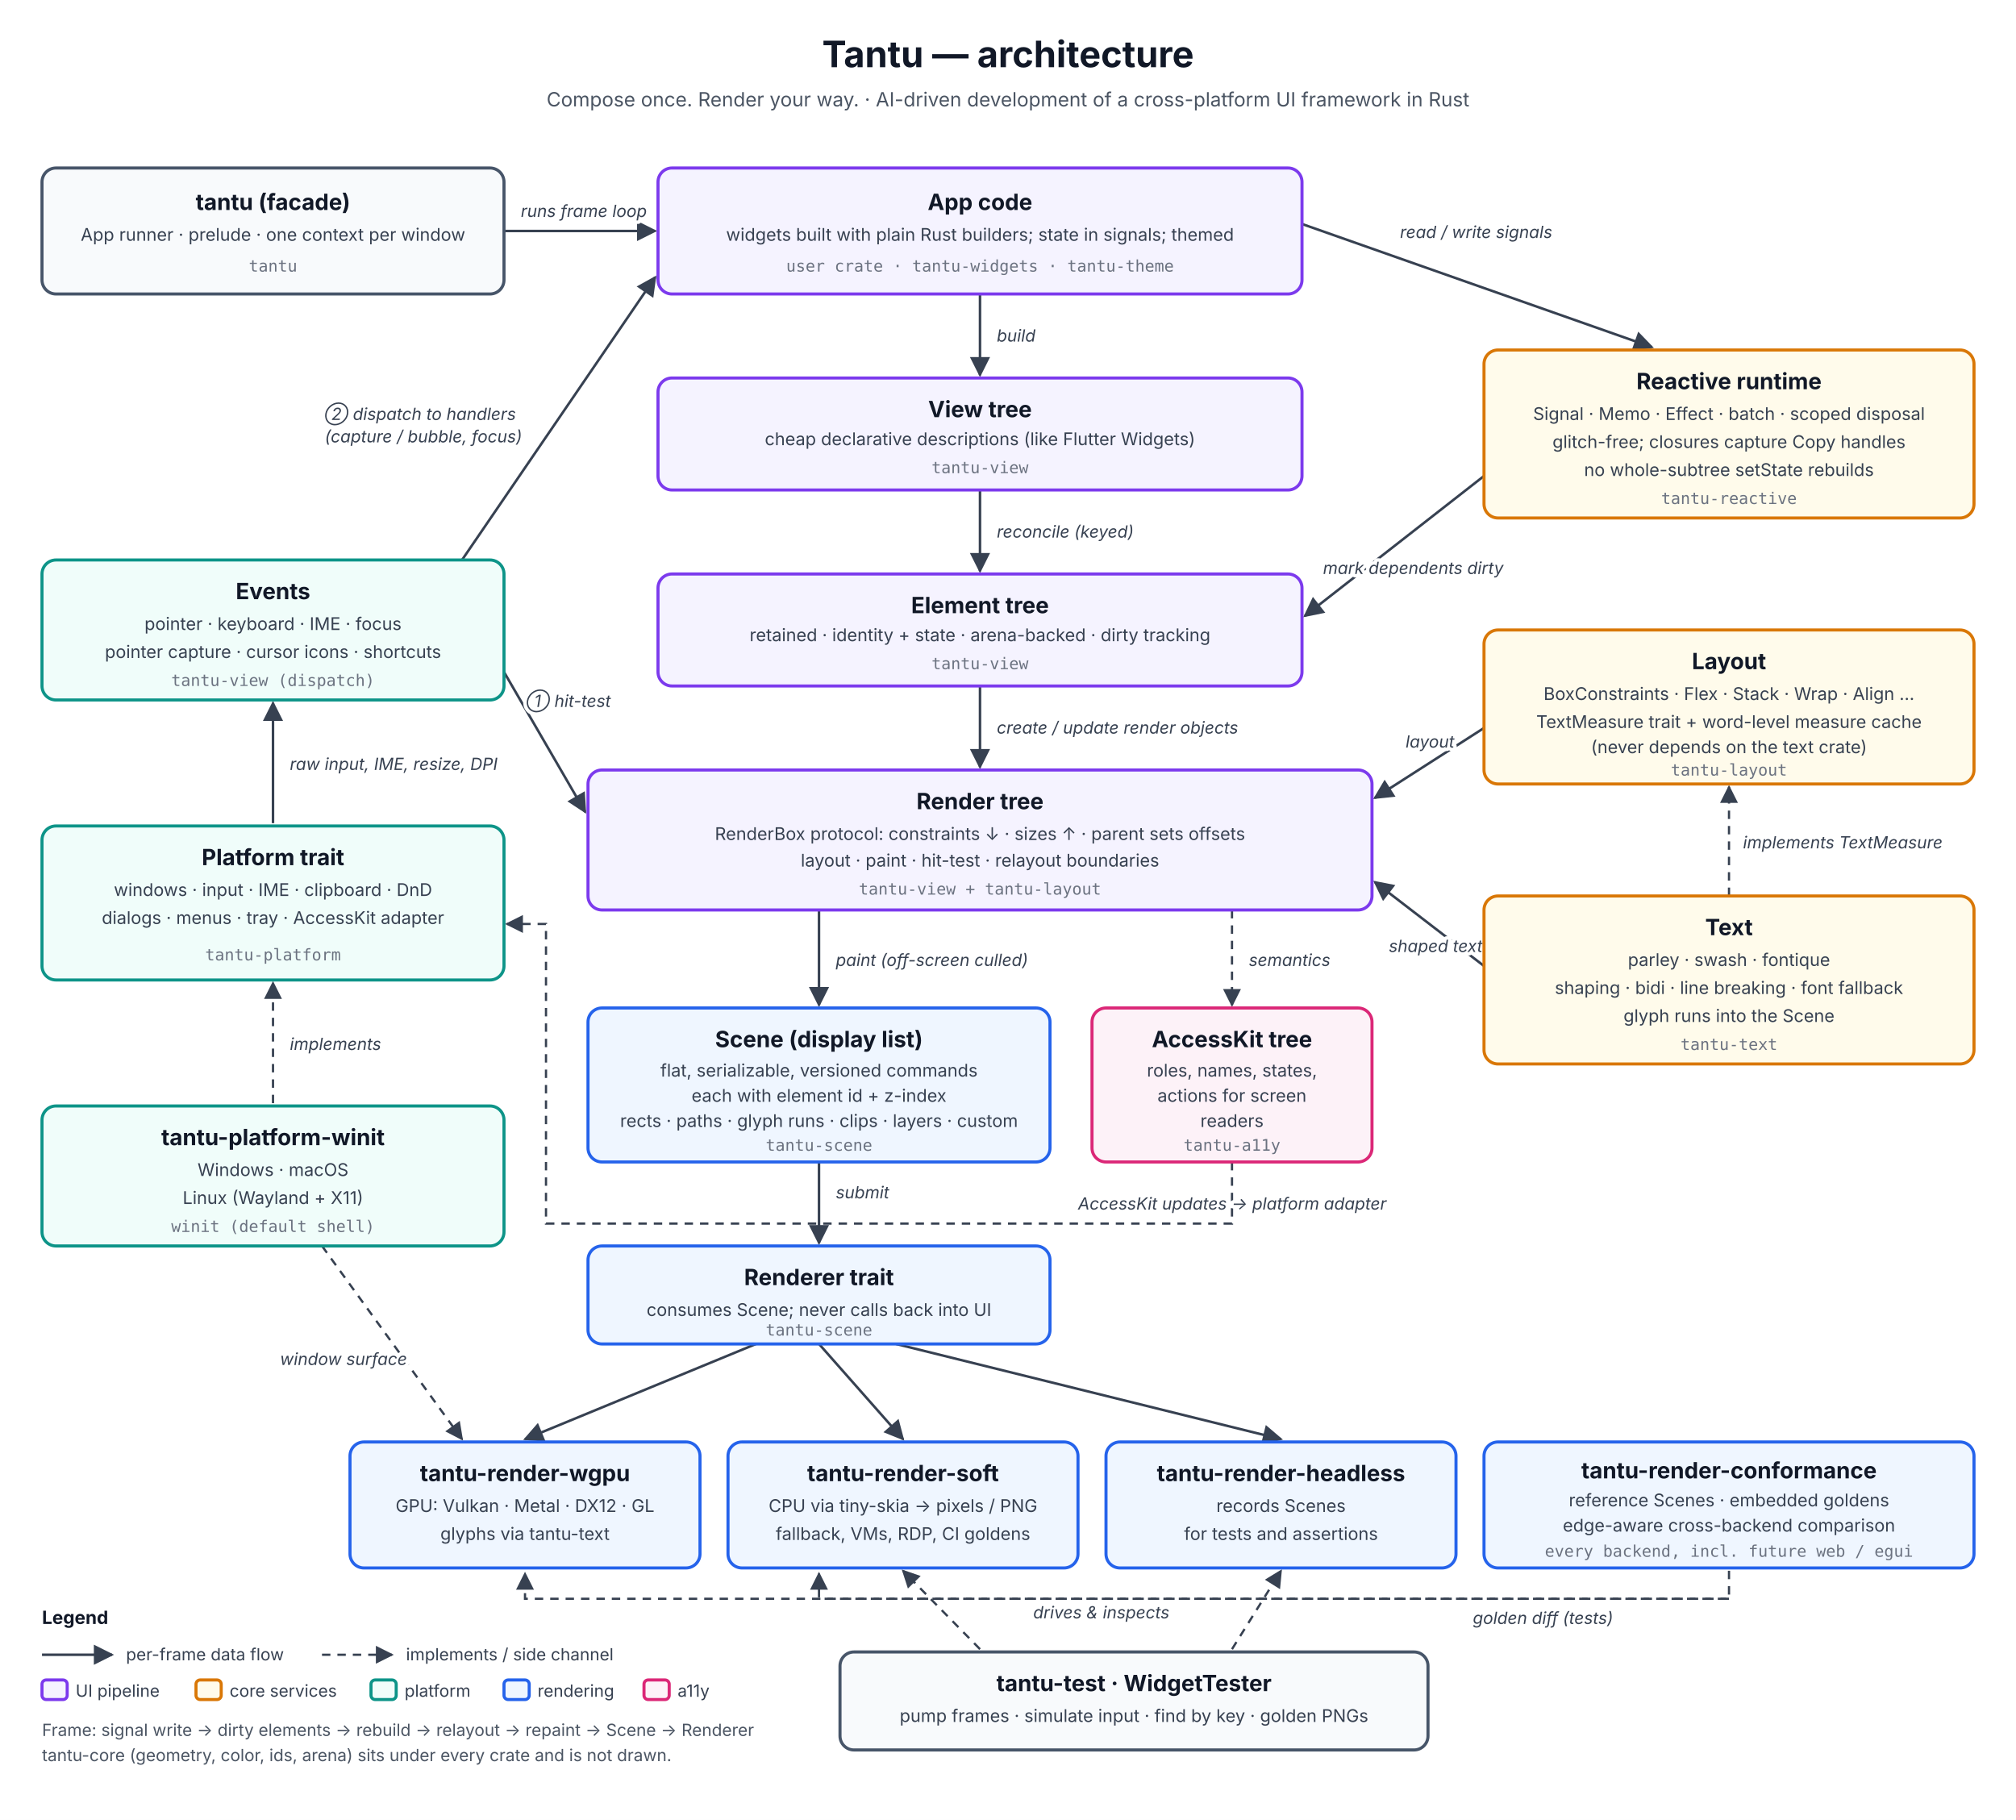
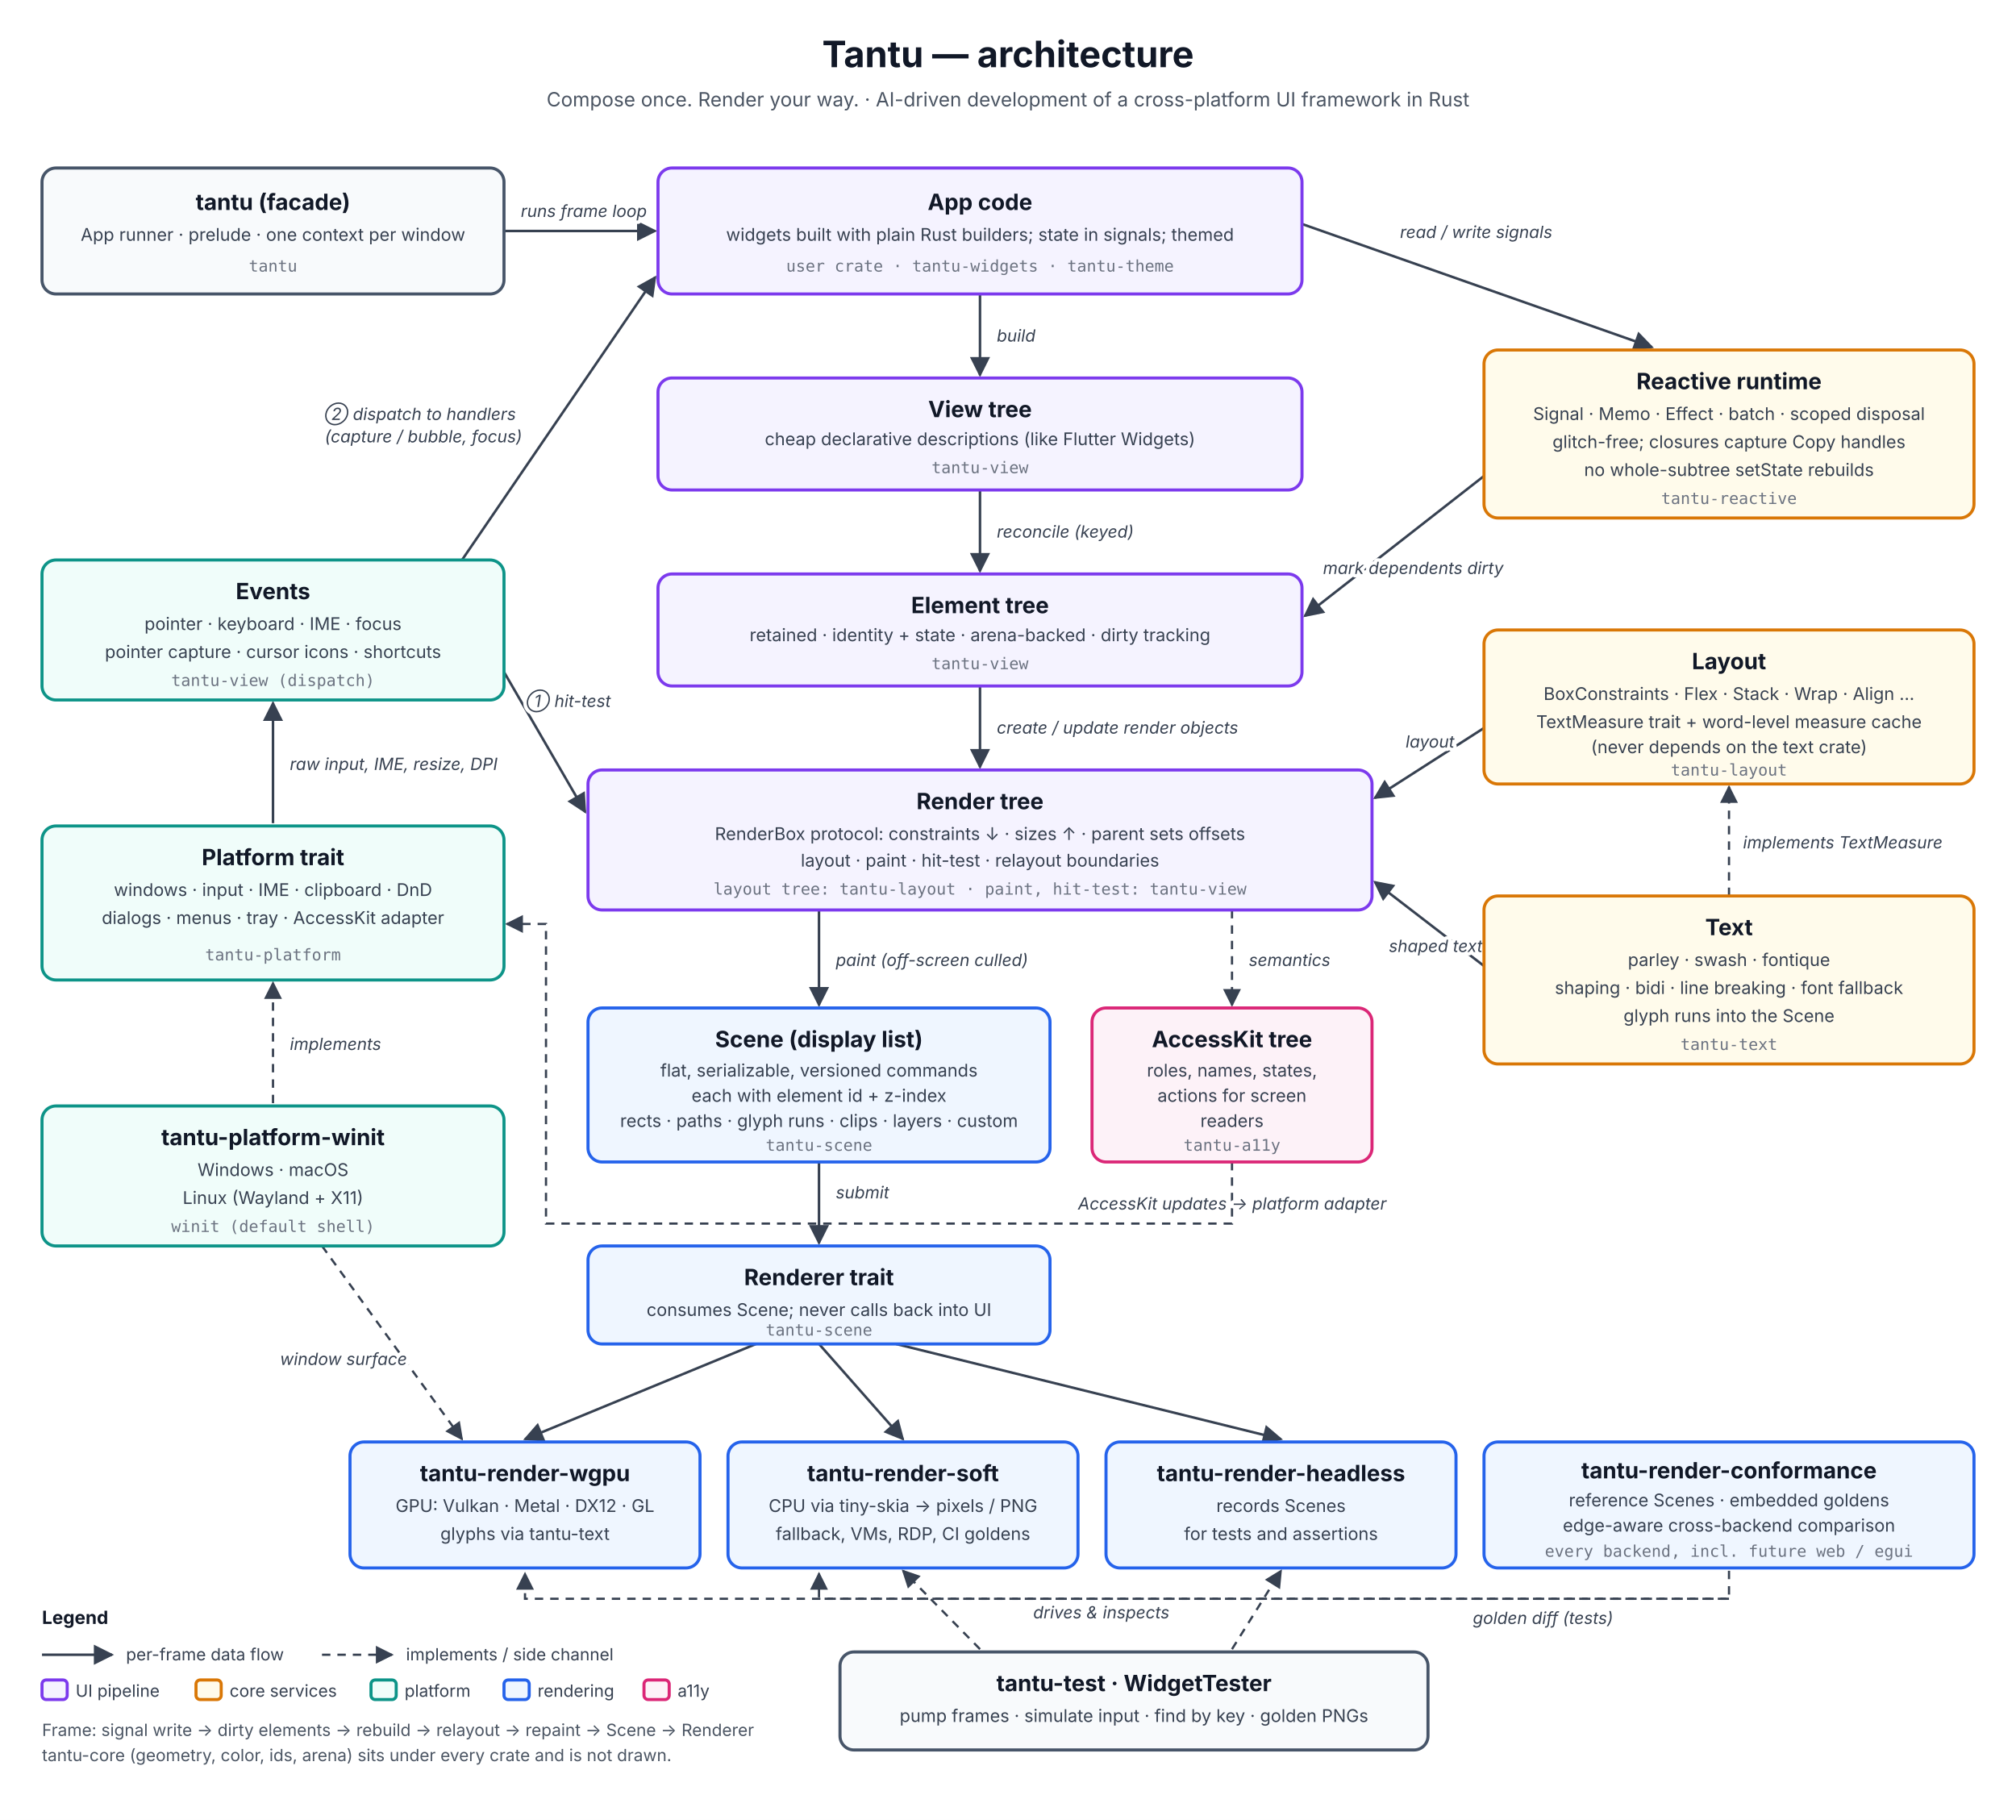
<svg xmlns="http://www.w3.org/2000/svg" width="1440" height="1300" viewBox="0 0 1440 1300" font-family="Inter, 'Segoe UI', Helvetica, Arial, sans-serif">
  <defs>
    <marker id="arrow" viewBox="0 0 10 10" refX="9" refY="5" markerWidth="8" markerHeight="8" orient="auto-start-reverse">
      <path d="M0,0 L10,5 L0,10 z" fill="#374151" />
    </marker>
    <style>
      .t  { font-size: 16px; font-weight: 700; fill: #111827; text-anchor: middle; }
      .b  { font-size: 12.5px; fill: #374151; text-anchor: middle; }
      .c  { font-size: 11.5px; fill: #6b7280; text-anchor: middle; font-family: 'JetBrains Mono', Consolas, monospace; }
      .lbl { font-size: 12px; font-style: italic; fill: #374151; paint-order: stroke; stroke: #ffffff; stroke-width: 5px; stroke-linejoin: round; }
      .edge { stroke: #374151; stroke-width: 1.8; fill: none; marker-end: url(#arrow); }
      .side { stroke: #374151; stroke-width: 1.6; fill: none; stroke-dasharray: 6 5; marker-end: url(#arrow); }
      .pipe { fill: #f5f3ff; stroke: #7c3aed; stroke-width: 2.2; }
      .svc  { fill: #fffbeb; stroke: #d97706; stroke-width: 2.2; }
      .plat { fill: #f0fdfa; stroke: #0d9488; stroke-width: 2.2; }
      .rend { fill: #eff6ff; stroke: #2563eb; stroke-width: 2.2; }
      .a11y { fill: #fdf2f8; stroke: #db2777; stroke-width: 2.2; }
      .tool { fill: #f8fafc; stroke: #475569; stroke-width: 2.2; }
    </style>
  </defs>
  <rect width="1440" height="1300" fill="#ffffff" />
  <text x="720" y="48" style="font-size:26px;font-weight:700;fill:#111827;text-anchor:middle">Tantu — architecture</text>
  <text x="720" y="76" style="font-size:14px;fill:#4b5563;text-anchor:middle">Compose once. Render your way. · AI-driven development of a cross-platform UI framework in Rust</text>
  <path class="edge" d="M700,210 L700,268" />
  <text class="lbl" x="712" y="244">build</text>
  <path class="edge" d="M700,350 L700,408" />
  <text class="lbl" x="712" y="384">reconcile (keyed)</text>
  <path class="edge" d="M700,490 L700,548" />
  <text class="lbl" x="712" y="524">create / update render objects</text>
  <path class="edge" d="M585,650 L585,718" />
  <text class="lbl" x="597" y="690">paint (off-screen culled)</text>
  <path class="side" d="M880,650 L880,718" />
  <text class="lbl" x="892" y="690">semantics</text>
  <path class="edge" d="M585,830 L585,888" />
  <text class="lbl" x="597" y="856">submit</text>
  <path class="edge" d="M540,960 L375,1028" />
  <path class="edge" d="M585,960 L645,1028" />
  <path class="edge" d="M640,960 L915,1028" />
  <path class="edge" d="M360,165 L468,165" />
  <text class="lbl" x="372" y="155">runs frame loop</text>
  <path class="edge" d="M930,160 L1180,248" />
  <text class="lbl" x="1000" y="170">read / write signals</text>
  <path class="edge" d="M1060,340 L932,440" />
  <text class="lbl" x="945" y="410">mark dependents dirty</text>
  <path class="edge" d="M1060,520 L982,570" />
  <text class="lbl" x="1004" y="534">layout</text>
  <path class="edge" d="M1060,690 L982,630" />
  <text class="lbl" x="992" y="680">shaped text</text>
  <path class="side" d="M1235,640 L1235,562" />
  <text class="lbl" x="1245" y="606">implements TextMeasure</text>
  <path class="edge" d="M360,480 L418,580" />
  <text class="lbl" x="376" y="505">① hit-test</text>
  <path class="edge" d="M330,400 L468,198" />
  <text class="lbl" x="232" y="300">② dispatch to handlers</text>
  <text class="lbl" x="232" y="316">(capture / bubble, focus)</text>
  <path class="edge" d="M195,588 L195,502" />
  <text class="lbl" x="207" y="550">raw input, IME, resize, DPI</text>
  <path class="side" d="M195,788 L195,702" />
  <text class="lbl" x="207" y="750">implements</text>
  <path class="side" d="M230,890 L330,1028" />
  <text class="lbl" x="200" y="975">window surface</text>
  <path class="side" d="M880,830 L880,874 L390,874 L390,660 L362,660" />
  <text class="lbl" x="770" y="864">AccessKit updates → platform adapter</text>
  <path class="side" d="M700,1178 L645,1122" />
  <path class="side" d="M880,1178 L915,1122" />
  <text class="lbl" x="738" y="1156">drives &amp; inspects</text>
  <path class="side" d="M1235,1122 L1235,1142 L585,1142 L585,1124" />
  <path class="side" d="M1235,1142 L375,1142 L375,1124" />
  <text class="lbl" x="1052" y="1160">golden diff (tests)</text>
  <rect class="tool" x="30" y="120" width="330" height="90" rx="10" />
  <text class="t" x="195" y="150">tantu (facade)</text>
  <text class="b" x="195" y="172">App runner · prelude · one context per window</text>
  <text class="c" x="195" y="194">tantu</text>
  <rect class="pipe" x="470" y="120" width="460" height="90" rx="10" />
  <text class="t" x="700" y="150">App code</text>
  <text class="b" x="700" y="172">widgets built with plain Rust builders; state in signals; themed</text>
  <text class="c" x="700" y="194">user crate · tantu-widgets · tantu-theme</text>
  <rect class="pipe" x="470" y="270" width="460" height="80" rx="10" />
  <text class="t" x="700" y="298">View tree</text>
  <text class="b" x="700" y="318">cheap declarative descriptions (like Flutter Widgets)</text>
  <text class="c" x="700" y="338">tantu-view</text>
  <rect class="pipe" x="470" y="410" width="460" height="80" rx="10" />
  <text class="t" x="700" y="438">Element tree</text>
  <text class="b" x="700" y="458">retained · identity + state · arena-backed · dirty tracking</text>
  <text class="c" x="700" y="478">tantu-view</text>
  <rect class="pipe" x="420" y="550" width="560" height="100" rx="10" />
  <text class="t" x="700" y="578">Render tree</text>
  <text class="b" x="700" y="600">RenderBox protocol: constraints ↓ · sizes ↑ · parent sets offsets</text>
  <text class="b" x="700" y="619">layout · paint · hit-test · relayout boundaries</text>
-   <text class="c" x="700" y="639">tantu-view + tantu-layout</text>
+   <text class="c" x="700" y="639">layout tree: tantu-layout · paint, hit-test: tantu-view</text>
  <rect class="rend" x="420" y="720" width="330" height="110" rx="10" />
  <text class="t" x="585" y="748">Scene (display list)</text>
  <text class="b" x="585" y="769">flat, serializable, versioned commands</text>
  <text class="b" x="585" y="787">each with element id + z-index</text>
  <text class="b" x="585" y="805">rects · paths · glyph runs · clips · layers · custom</text>
  <text class="c" x="585" y="822">tantu-scene</text>
  <rect class="a11y" x="780" y="720" width="200" height="110" rx="10" />
  <text class="t" x="880" y="748">AccessKit tree</text>
  <text class="b" x="880" y="769">roles, names, states,</text>
  <text class="b" x="880" y="787">actions for screen</text>
  <text class="b" x="880" y="805">readers</text>
  <text class="c" x="880" y="822">tantu-a11y</text>
  <rect class="rend" x="420" y="890" width="330" height="70" rx="10" />
  <text class="t" x="585" y="918">Renderer trait</text>
  <text class="b" x="585" y="940">consumes Scene; never calls back into UI</text>
  <text class="c" x="585" y="954">tantu-scene</text>
  <rect class="rend" x="250" y="1030" width="250" height="90" rx="10" />
  <text class="t" x="375" y="1058">tantu-render-wgpu</text>
  <text class="b" x="375" y="1080">GPU: Vulkan · Metal · DX12 · GL</text>
  <text class="b" x="375" y="1100">glyphs via tantu-text</text>
  <rect class="rend" x="520" y="1030" width="250" height="90" rx="10" />
  <text class="t" x="645" y="1058">tantu-render-soft</text>
  <text class="b" x="645" y="1080">CPU via tiny-skia → pixels / PNG</text>
  <text class="b" x="645" y="1100">fallback, VMs, RDP, CI goldens</text>
  <rect class="rend" x="790" y="1030" width="250" height="90" rx="10" />
  <text class="t" x="915" y="1058">tantu-render-headless</text>
  <text class="b" x="915" y="1080">records Scenes</text>
  <text class="b" x="915" y="1100">for tests and assertions</text>
  <rect class="rend" x="1060" y="1030" width="350" height="90" rx="10" />
  <text class="t" x="1235" y="1056">tantu-render-conformance</text>
  <text class="b" x="1235" y="1076">reference Scenes · embedded goldens</text>
  <text class="b" x="1235" y="1094">edge-aware cross-backend comparison</text>
  <text class="c" x="1235" y="1112">every backend, incl. future web / egui</text>
  <rect class="tool" x="600" y="1180" width="420" height="70" rx="10" />
  <text class="t" x="810" y="1208">tantu-test · WidgetTester</text>
  <text class="b" x="810" y="1230">pump frames · simulate input · find by key · golden PNGs</text>
  <rect class="svc" x="1060" y="250" width="350" height="120" rx="10" />
  <text class="t" x="1235" y="278">Reactive runtime</text>
  <text class="b" x="1235" y="300">Signal · Memo · Effect · batch · scoped disposal</text>
  <text class="b" x="1235" y="320">glitch-free; closures capture Copy handles</text>
  <text class="b" x="1235" y="340">no whole-subtree setState rebuilds</text>
  <text class="c" x="1235" y="360">tantu-reactive</text>
  <rect class="svc" x="1060" y="450" width="350" height="110" rx="10" />
  <text class="t" x="1235" y="478">Layout</text>
  <text class="b" x="1235" y="500">BoxConstraints · Flex · Stack · Wrap · Align …</text>
  <text class="b" x="1235" y="520">TextMeasure trait + word-level measure cache</text>
  <text class="b" x="1235" y="538">(never depends on the text crate)</text>
  <text class="c" x="1235" y="554">tantu-layout</text>
  <rect class="svc" x="1060" y="640" width="350" height="120" rx="10" />
  <text class="t" x="1235" y="668">Text</text>
  <text class="b" x="1235" y="690">parley · swash · fontique</text>
  <text class="b" x="1235" y="710">shaping · bidi · line breaking · font fallback</text>
  <text class="b" x="1235" y="730">glyph runs into the Scene</text>
  <text class="c" x="1235" y="750">tantu-text</text>
  <rect class="plat" x="30" y="400" width="330" height="100" rx="10" />
  <text class="t" x="195" y="428">Events</text>
  <text class="b" x="195" y="450">pointer · keyboard · IME · focus</text>
  <text class="b" x="195" y="470">pointer capture · cursor icons · shortcuts</text>
  <text class="c" x="195" y="490">tantu-view (dispatch)</text>
  <rect class="plat" x="30" y="590" width="330" height="110" rx="10" />
  <text class="t" x="195" y="618">Platform trait</text>
  <text class="b" x="195" y="640">windows · input · IME · clipboard · DnD</text>
  <text class="b" x="195" y="660">dialogs · menus · tray · AccessKit adapter</text>
  <text class="c" x="195" y="686">tantu-platform</text>
  <rect class="plat" x="30" y="790" width="330" height="100" rx="10" />
  <text class="t" x="195" y="818">tantu-platform-winit</text>
  <text class="b" x="195" y="840">Windows · macOS</text>
  <text class="b" x="195" y="860">Linux (Wayland + X11)</text>
  <text class="c" x="195" y="880">winit (default shell)</text>
  <g transform="translate(30,1160)">
    <text x="0" y="0" style="font-size:13px;font-weight:700;fill:#111827">Legend</text>
    <path class="edge" d="M0,22 L50,22" />
    <text x="60" y="26" style="font-size:12px;fill:#374151">per-frame data flow</text>
    <path class="side" d="M200,22 L250,22" />
    <text x="260" y="26" style="font-size:12px;fill:#374151">implements / side channel</text>
    <rect class="pipe" x="0" y="40" width="18" height="14" rx="3" />
    <text x="24" y="52" style="font-size:12px;fill:#374151">UI pipeline</text>
    <rect class="svc" x="110" y="40" width="18" height="14" rx="3" />
    <text x="134" y="52" style="font-size:12px;fill:#374151">core services</text>
    <rect class="plat" x="235" y="40" width="18" height="14" rx="3" />
    <text x="259" y="52" style="font-size:12px;fill:#374151">platform</text>
    <rect class="rend" x="330" y="40" width="18" height="14" rx="3" />
    <text x="354" y="52" style="font-size:12px;fill:#374151">rendering</text>
    <rect class="a11y" x="430" y="40" width="18" height="14" rx="3" />
    <text x="454" y="52" style="font-size:12px;fill:#374151">a11y</text>
    <text x="0" y="80" style="font-size:12px;fill:#4b5563">Frame: signal write → dirty elements → rebuild → relayout → repaint → Scene → Renderer</text>
    <text x="0" y="98" style="font-size:12px;fill:#4b5563">tantu-core (geometry, color, ids, arena) sits under every crate and is not drawn.</text>
  </g>
</svg>
